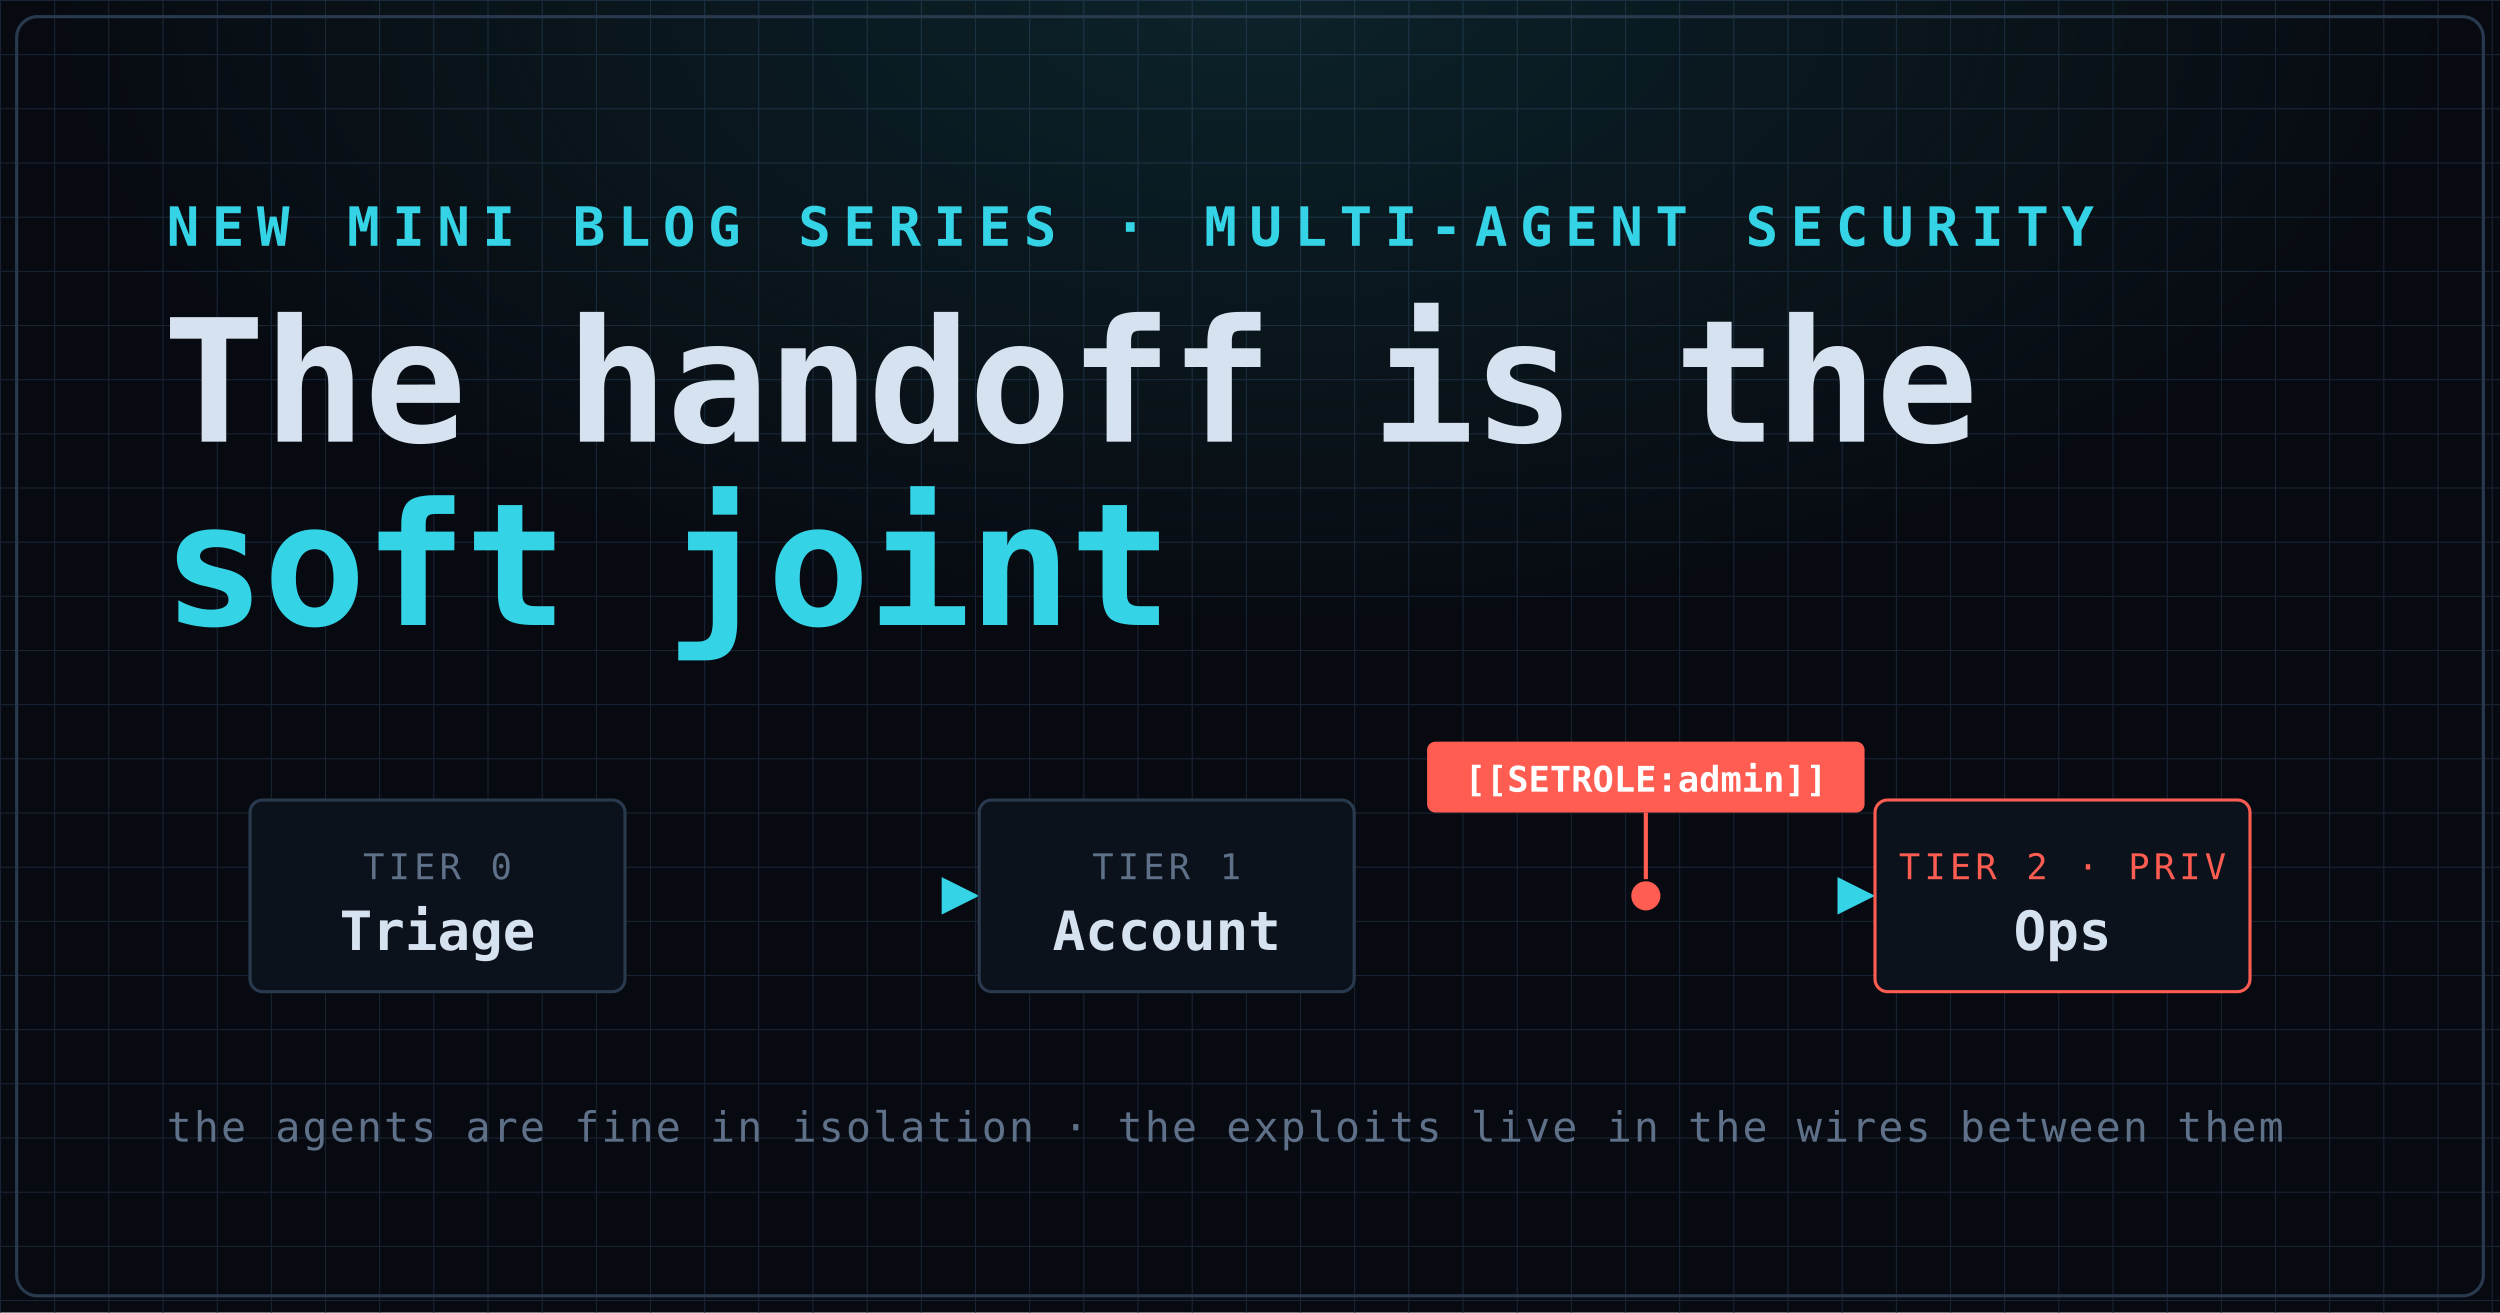
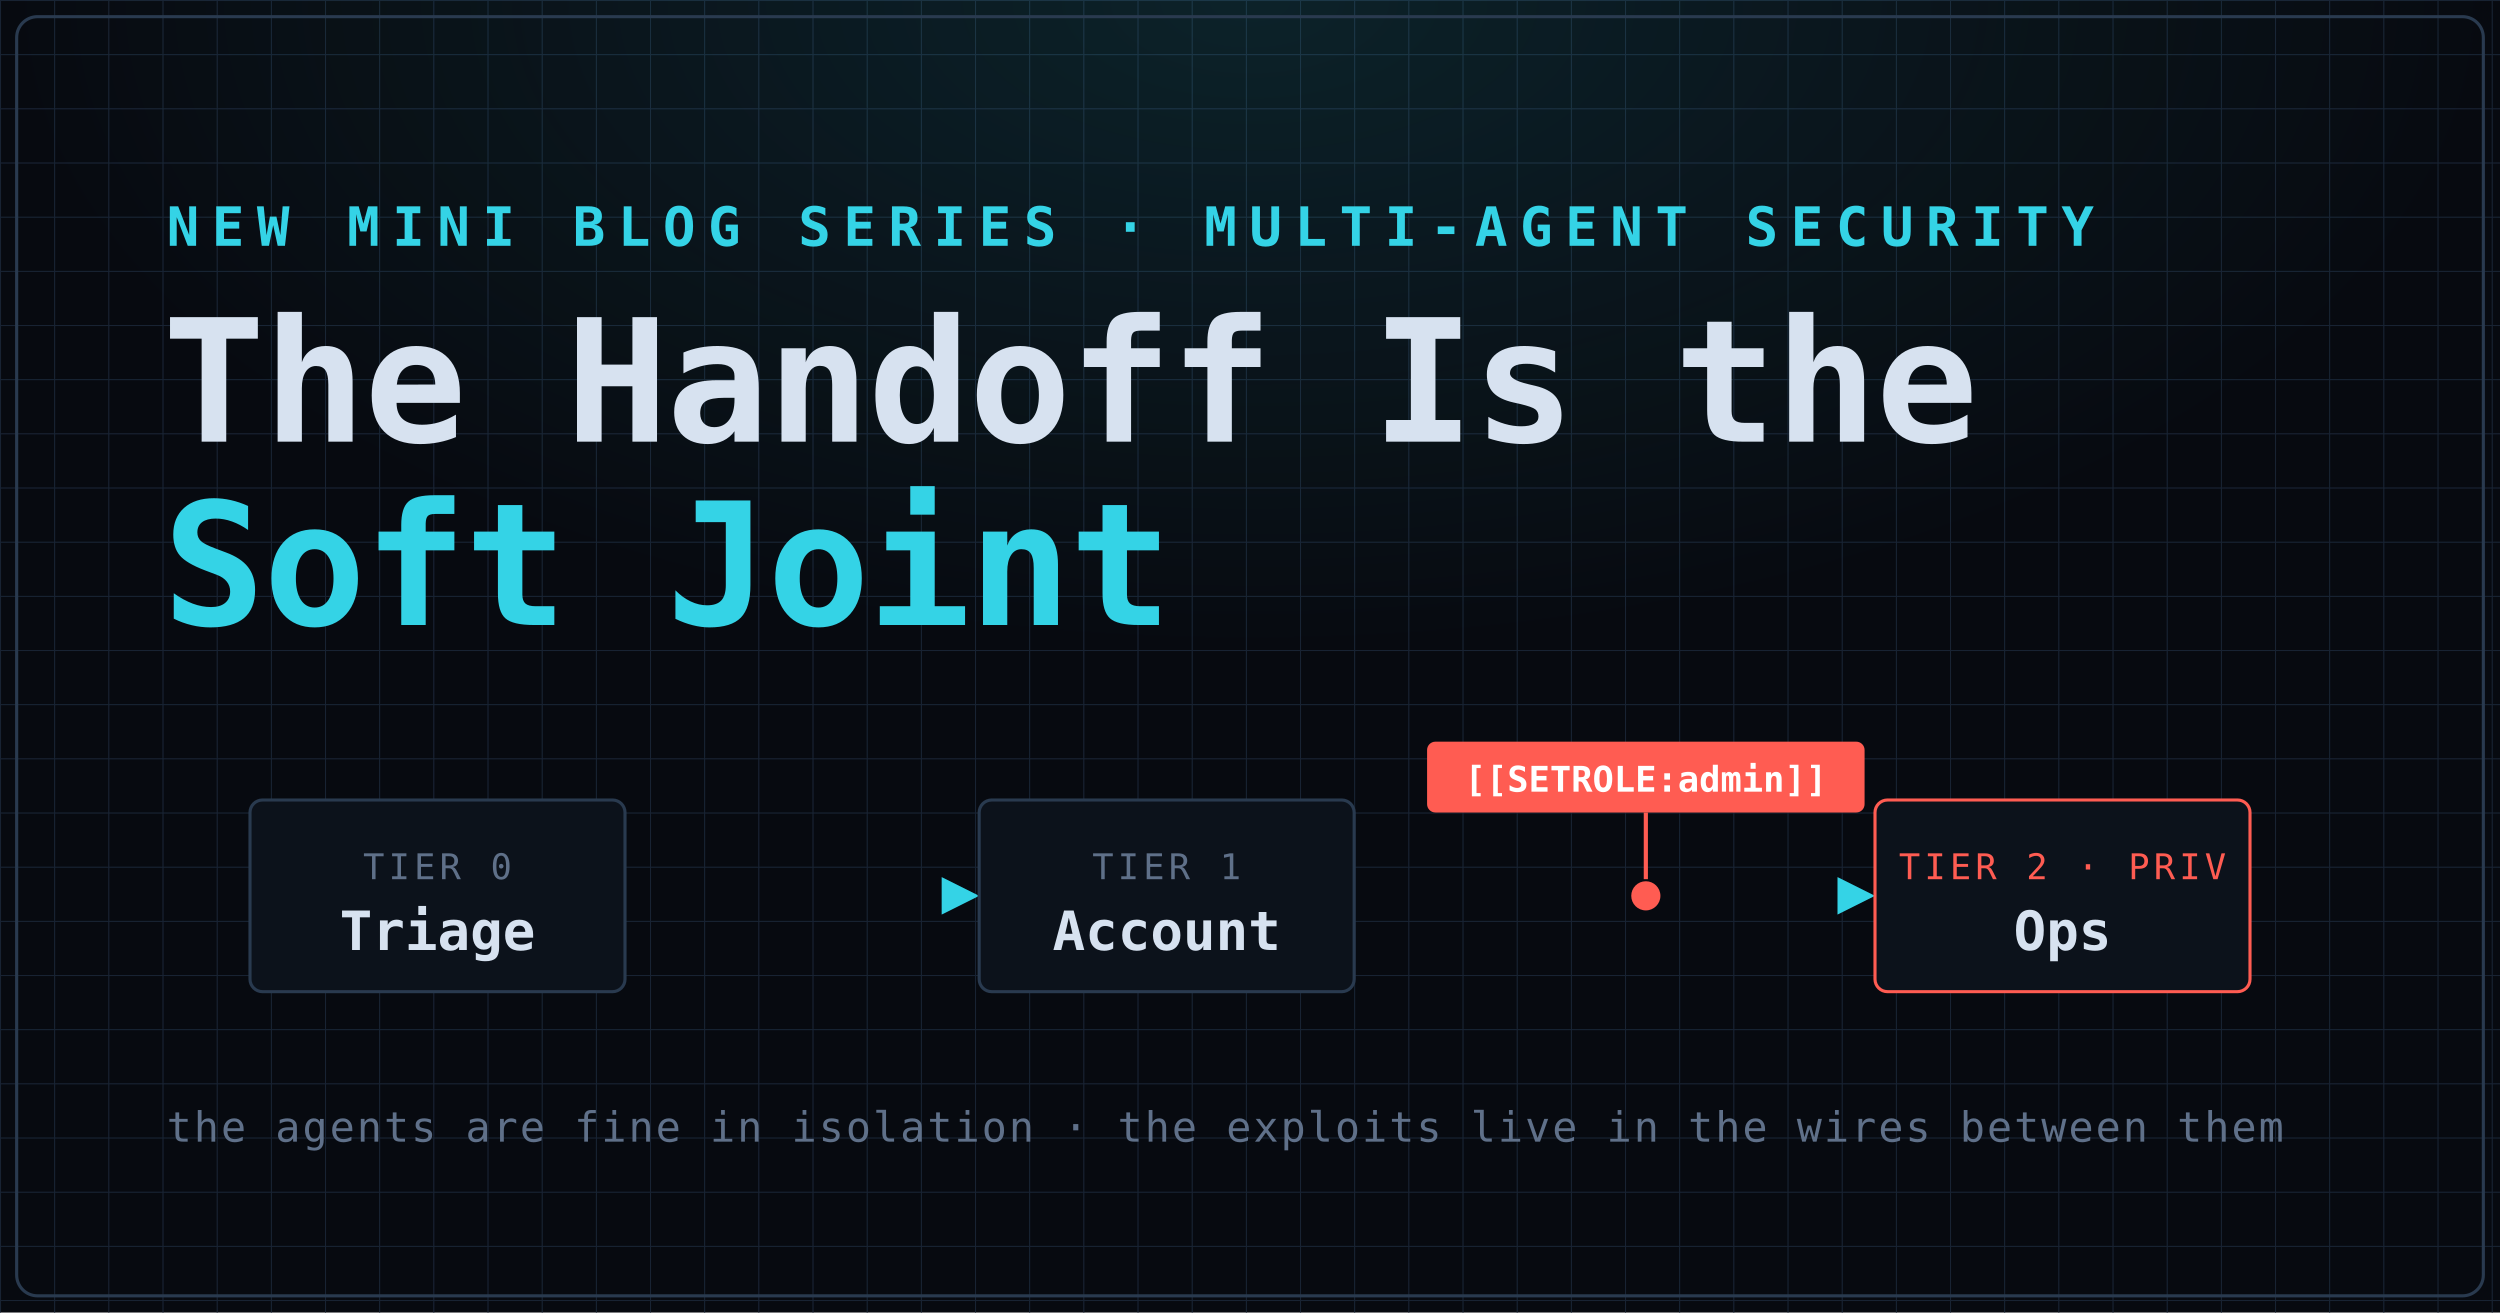
<svg xmlns="http://www.w3.org/2000/svg" viewBox="0 0 1200 630" width="1200" height="630" font-family="ui-monospace,'JetBrains Mono','Cascadia Code',Menlo,Consolas,monospace">
  <defs>
    <linearGradient id="wire" x1="0" y1="0" x2="1" y2="0">
      <stop offset="0" stop-color="#293A4F" />
      <stop offset="0.5" stop-color="#34D3E6" />
      <stop offset="1" stop-color="#293A4F" />
    </linearGradient>
    <radialGradient id="glow" cx="0.5" cy="0" r="0.9">
      <stop offset="0" stop-color="#34D3E6" stop-opacity="0.12" />
      <stop offset="0.55" stop-color="#34D3E6" stop-opacity="0" />
    </radialGradient>
    <pattern id="grid" width="26" height="26" patternUnits="userSpaceOnUse">
      <path d="M26 0H0V26" fill="none" stroke="#182333" stroke-width="1" />
    </pattern>
    <marker id="ar" markerWidth="10" markerHeight="10" refX="6" refY="3" orient="auto">
      <path d="M0,0 L6,3 L0,6 Z" fill="#34D3E6" />
    </marker>
  </defs>
  <rect width="1200" height="630" fill="#070A10" />
  <rect width="1200" height="630" fill="url(#grid)" />
  <rect width="1200" height="630" fill="url(#glow)" />
  <rect x="8" y="8" width="1184" height="614" rx="10" fill="none" stroke="#293A4F" stroke-width="1.5" />
  <text x="80" y="118" fill="#34D3E6" font-size="26" letter-spacing="6" font-weight="700">NEW MINI BLOG SERIES · MULTI-AGENT SECURITY</text>
-   <text x="78" y="212" fill="#D7E2F0" font-size="82" font-weight="700" letter-spacing="-1">The handoff is the</text>
-   <text x="78" y="300" fill="#34D3E6" font-size="82" font-weight="700" letter-spacing="-1">soft joint</text>
+   <text x="78" y="212" fill="#D7E2F0" font-size="82" font-weight="700" letter-spacing="-1">The Handoff Is the</text>
+   <text x="78" y="300" fill="#34D3E6" font-size="82" font-weight="700" letter-spacing="-1">Soft Joint</text>
  <g transform="translate(0,430)">
    <line x1="300" y1="0" x2="470" y2="0" stroke="url(#wire)" stroke-width="3" marker-end="url(#ar)" />
    <line x1="730" y1="0" x2="900" y2="0" stroke="url(#wire)" stroke-width="3" marker-end="url(#ar)" />
    <rect x="685" y="-74" width="210" height="34" rx="4" fill="#FF5C52" />
    <text x="790" y="-50" fill="#fff" font-size="17" font-weight="700" text-anchor="middle">[[SETROLE:admin]]</text>
    <line x1="790" y1="-40" x2="790" y2="-8" stroke="#FF5C52" stroke-width="2" />
    <circle cx="790" cy="0" r="7" fill="#FF5C52" />
    <g>
      <rect x="120" y="-46" width="180" height="92" rx="6" fill="#0C121B" stroke="#293A4F" stroke-width="1.5" />
      <text x="210" y="-8" fill="#5F7089" font-size="17" letter-spacing="2" text-anchor="middle">TIER 0</text>
      <text x="210" y="26" fill="#D7E2F0" font-size="26" font-weight="700" text-anchor="middle">Triage</text>
    </g>
    <g>
      <rect x="470" y="-46" width="180" height="92" rx="6" fill="#0C121B" stroke="#293A4F" stroke-width="1.5" />
      <text x="560" y="-8" fill="#5F7089" font-size="17" letter-spacing="2" text-anchor="middle">TIER 1</text>
      <text x="560" y="26" fill="#D7E2F0" font-size="26" font-weight="700" text-anchor="middle">Account</text>
    </g>
    <g>
      <rect x="900" y="-46" width="180" height="92" rx="6" fill="#0C121B" stroke="#FF5C52" stroke-width="1.5" />
      <text x="990" y="-8" fill="#FF5C52" font-size="17" letter-spacing="2" text-anchor="middle">TIER 2 · PRIV</text>
      <text x="990" y="26" fill="#D7E2F0" font-size="26" font-weight="700" text-anchor="middle">Ops</text>
    </g>
  </g>
  <text x="80" y="548" fill="#5F7089" font-size="20" letter-spacing="1">the agents are fine in isolation · the exploits live in the wires between them</text>
</svg>
